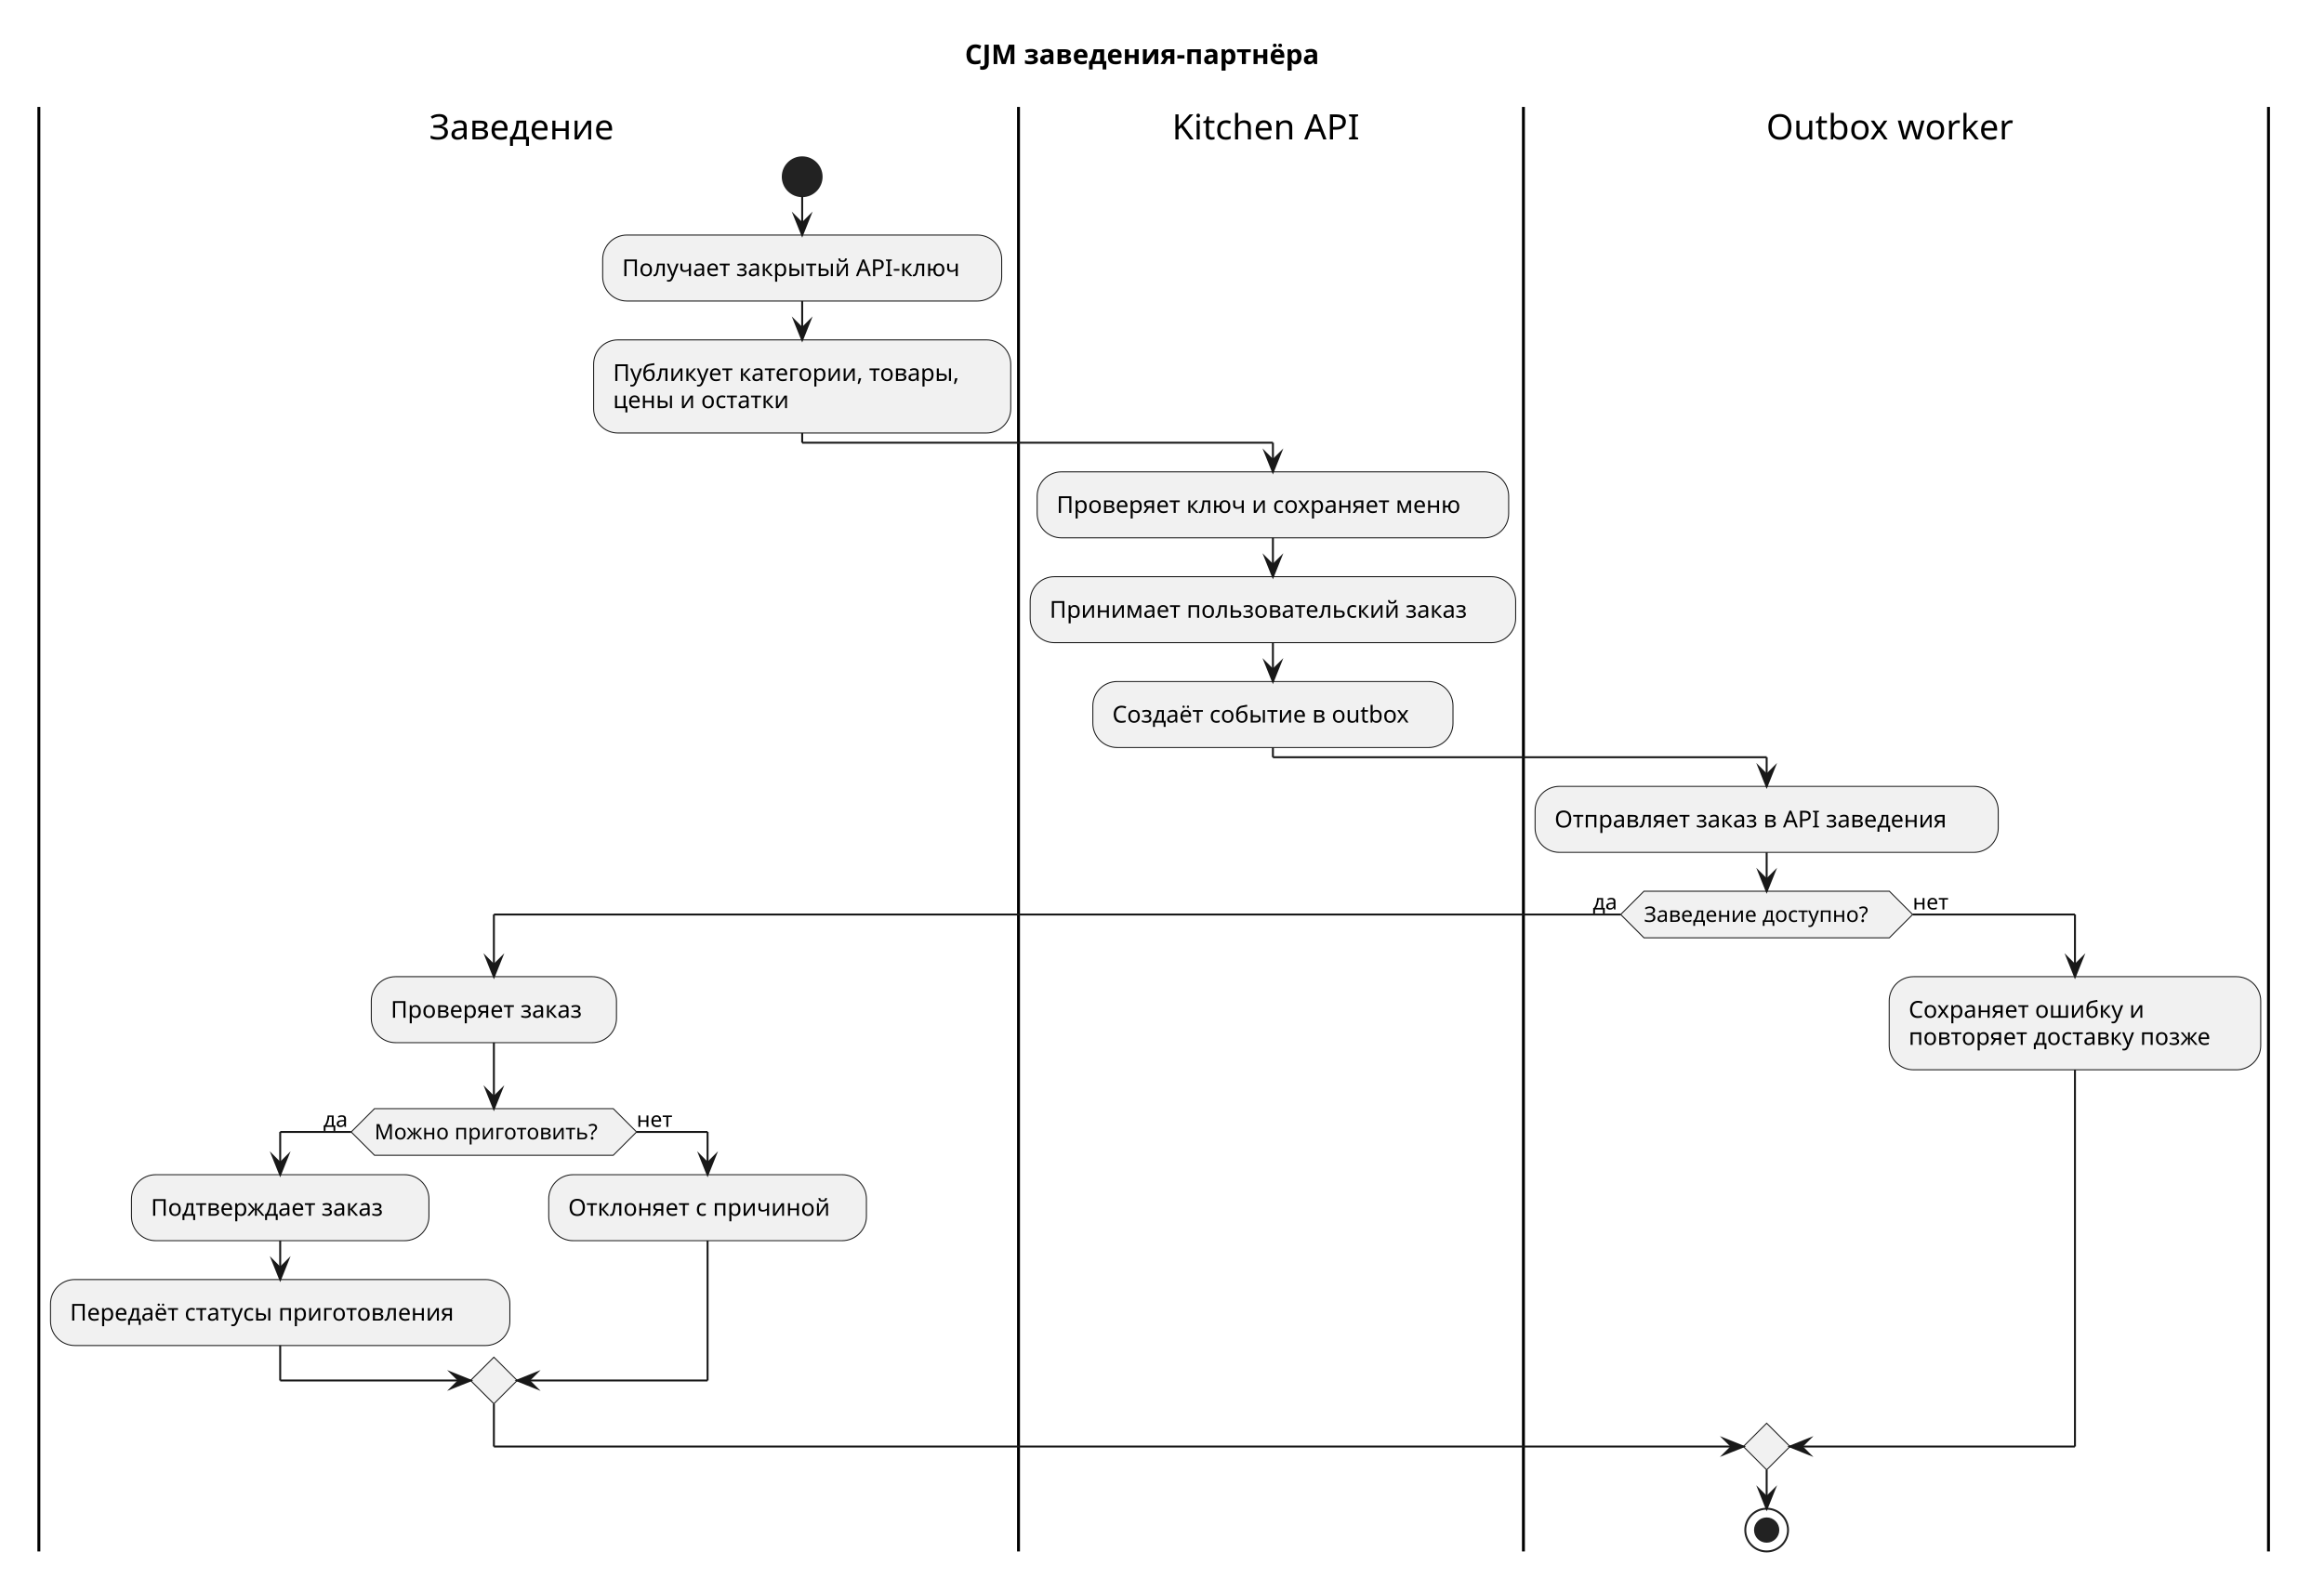
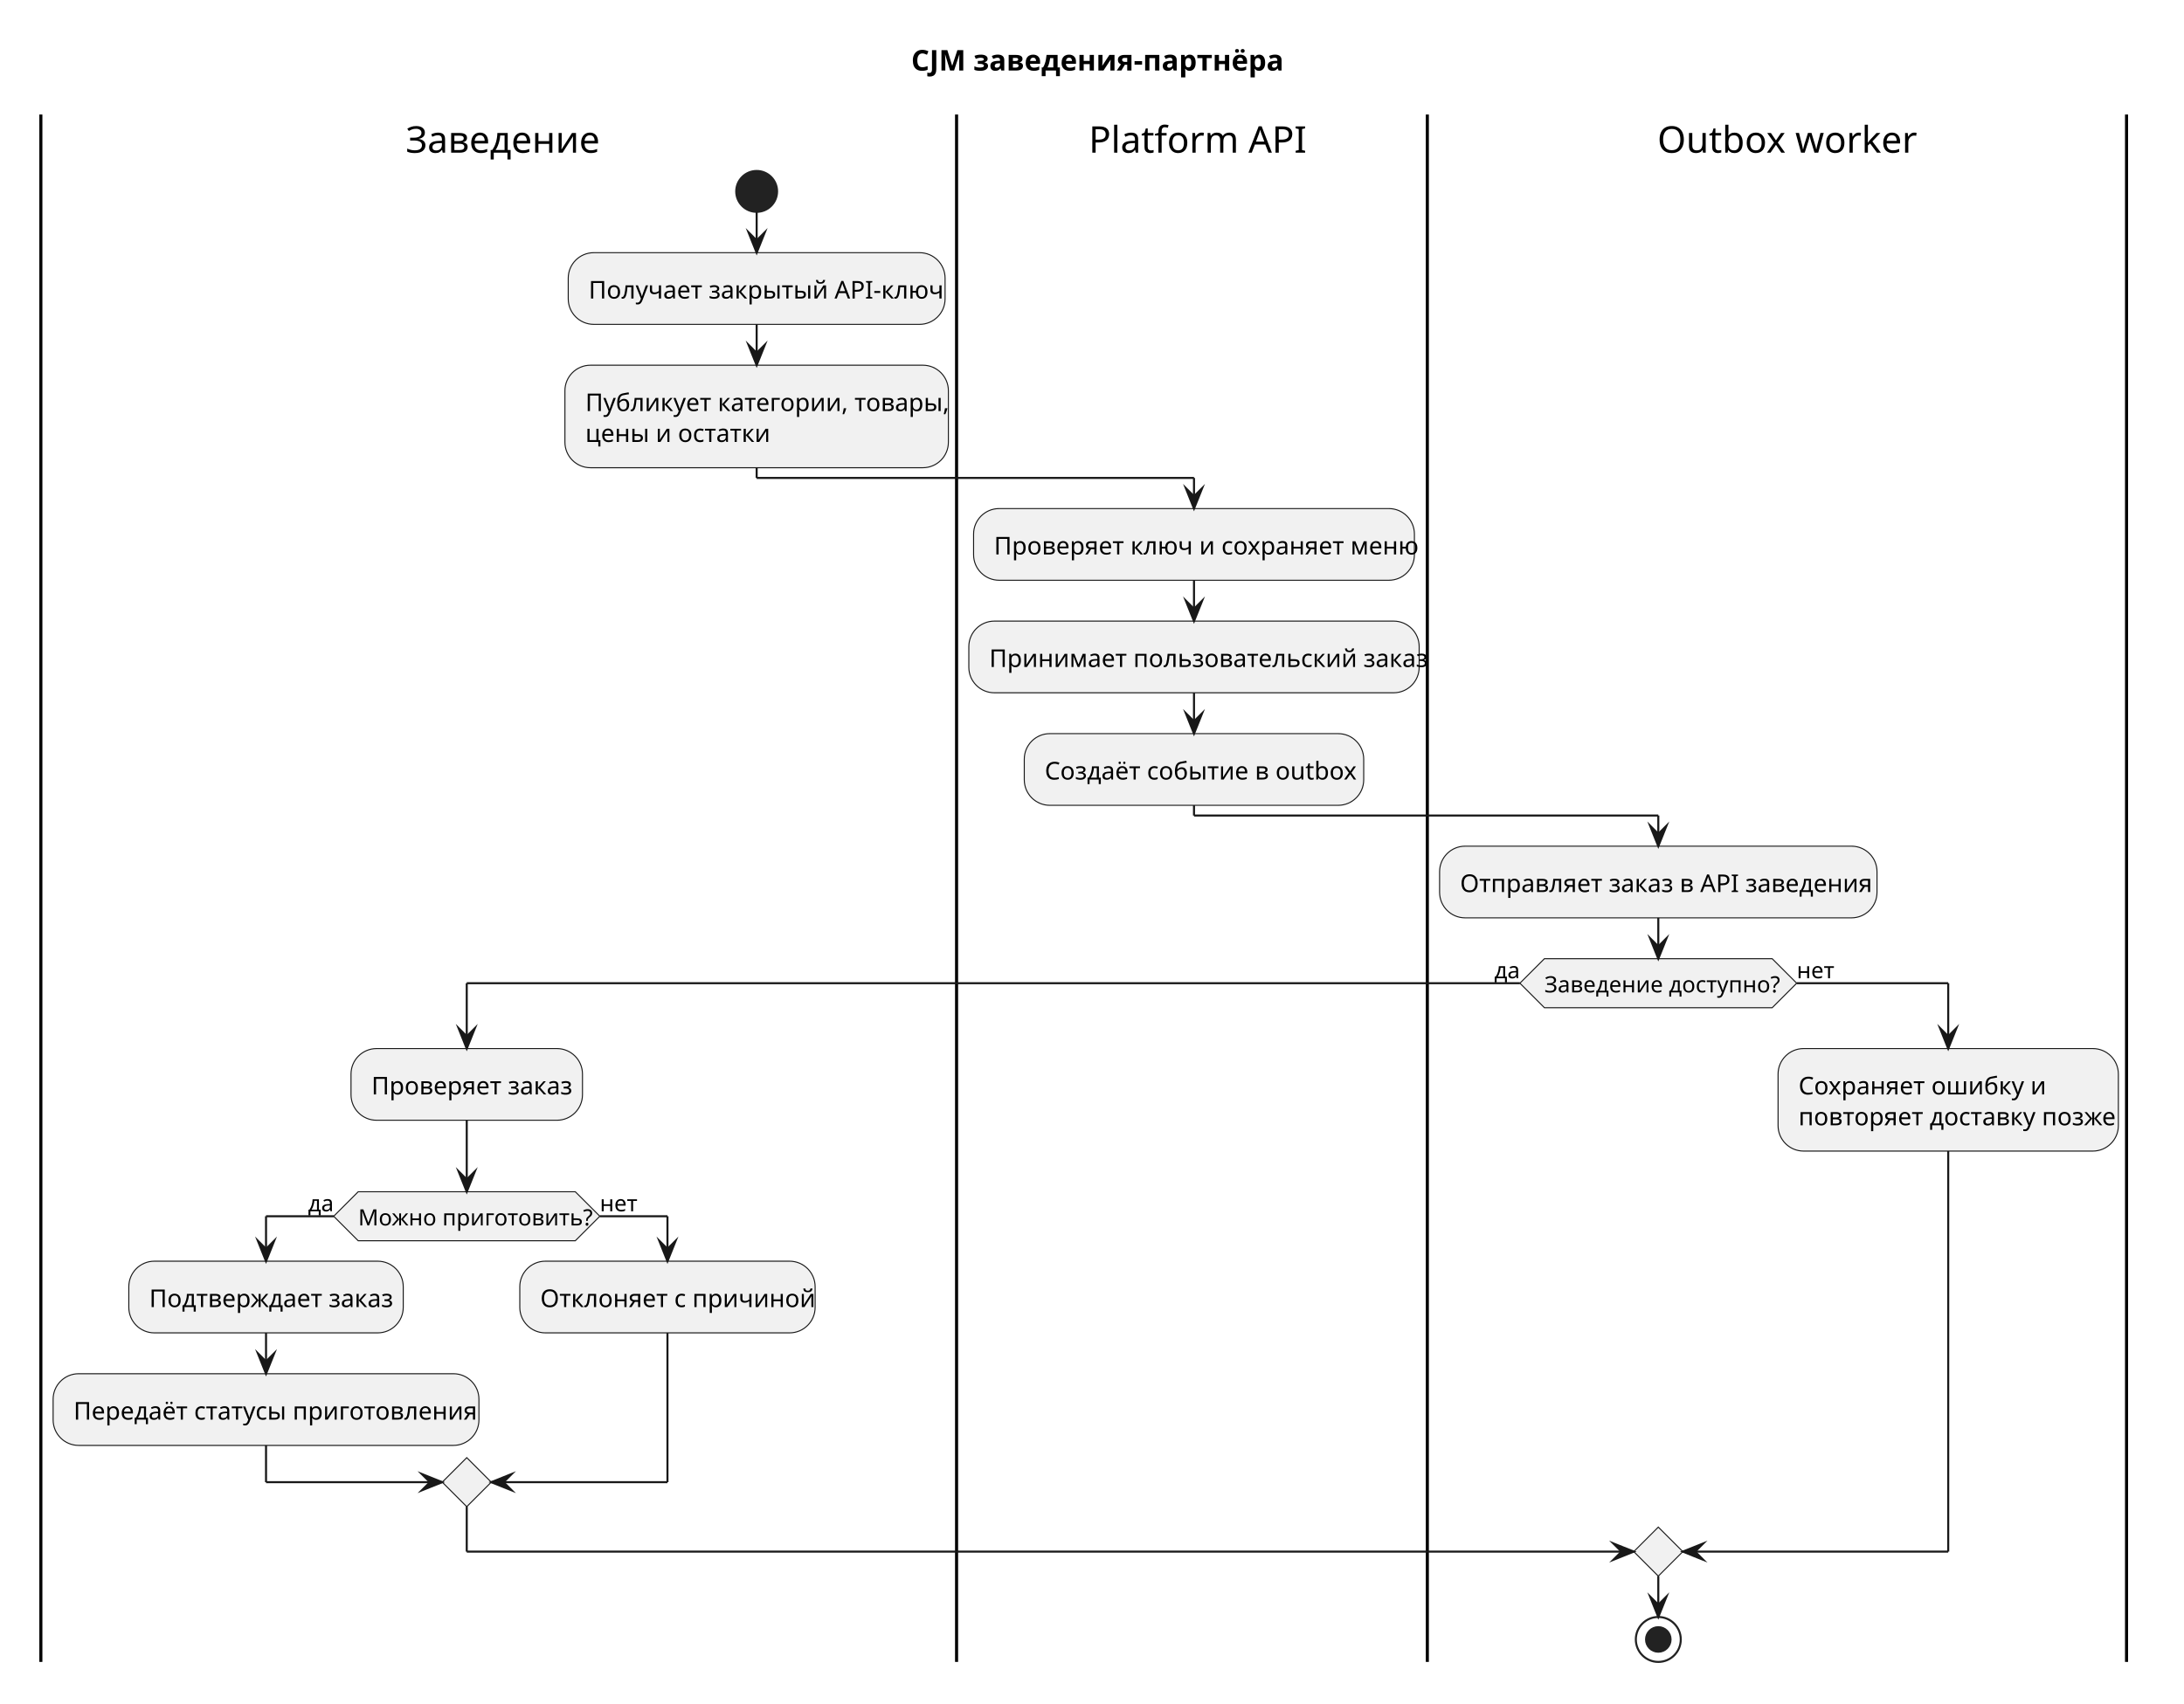
- <svg xmlns="http://www.w3.org/2000/svg" version="1.1" data-diagram-type="ACTIVITY" style="width:1196px;height:819px;background:#FFFFFF;" width="1196px" height="819px" viewBox="0 0 1196 819" zoomAndPan="magnify" preserveAspectRatio="none" contentStyleType="text/css">
+ <svg xmlns="http://www.w3.org/2000/svg" version="1.1" data-diagram-type="ACTIVITY" style="width:1069px;height:834px;background:#FFFFFF;" width="1069px" height="834px" viewBox="0 0 1069 834" zoomAndPan="magnify" preserveAspectRatio="none" contentStyleType="text/css">
  <defs />
  <g font-family="sans-serif" lengthAdjust="spacing">
    <g class="title" data-source-line="1">
-       <text x="496.546" y="32.995" fill="#000" font-size="14" textLength="201.202" font-weight="700">CJM заведения-партнёра</text>
+       <text x="445.998" y="34.533" fill="#000" font-size="14" textLength="175.383" font-weight="700">CJM заведения-партнёра</text>
    </g>
-     <rect x="20" y="55.042" width="1149.293" height="20.953" fill="none" style="stroke:none;" />
-     <ellipse cx="412.827" cy="90.995" rx="10" ry="10" fill="#222" style="stroke:#222;stroke-width:1;" />
-     <rect x="310.155" y="120.995" width="205.344" height="33.969" fill="#F1F1F1" style="stroke:#181818;stroke-width:0.5;" rx="12.5" ry="12.5" />
-     <text x="320.155" y="142.134" fill="#000" font-size="12" textLength="185.344">Получает закрытый API-ключ</text>
-     <rect x="305.497" y="174.964" width="214.66" height="47.938" fill="#F1F1F1" style="stroke:#181818;stroke-width:0.5;" rx="12.5" ry="12.5" />
-     <text x="315.497" y="196.103" fill="#000" font-size="12" textLength="194.66">Публикует категории, товары,</text>
-     <text x="315.497" y="210.071" fill="#000" font-size="12" textLength="98.619">цены и остатки</text>
-     <rect x="191.08" y="502.776" width="126.178" height="33.969" fill="#F1F1F1" style="stroke:#181818;stroke-width:0.5;" rx="12.5" ry="12.5" />
-     <text x="201.08" y="523.915" fill="#000" font-size="12" textLength="106.178">Проверяет заказ</text>
-     <polygon points="192.729,570.714,315.608,570.714,327.608,582.714,315.608,594.714,192.729,594.714,180.729,582.714,192.729,570.714" fill="#F1F1F1" style="stroke:#181818;stroke-width:0.5;stroke-linejoin:miter;stroke-miterlimit:10;" />
-     <text x="192.729" y="586.522" fill="#000" font-size="11" textLength="122.88">Можно приготовить?</text>
-     <text x="166.382" y="580.12" fill="#000" font-size="11" textLength="14.346">да</text>
-     <text x="327.608" y="580.12" fill="#000" font-size="11" textLength="20.367">нет</text>
-     <rect x="67.651" y="604.714" width="153.09" height="33.969" fill="#F1F1F1" style="stroke:#181818;stroke-width:0.5;" rx="12.5" ry="12.5" />
-     <text x="77.651" y="625.853" fill="#000" font-size="12" textLength="133.09">Подтверждает заказ</text>
-     <rect x="26" y="658.683" width="236.393" height="33.969" fill="#F1F1F1" style="stroke:#181818;stroke-width:0.5;" rx="12.5" ry="12.5" />
-     <text x="36" y="679.821" fill="#000" font-size="12" textLength="216.393">Передаёт статусы приготовления</text>
-     <rect x="282.393" y="604.714" width="163.496" height="33.969" fill="#F1F1F1" style="stroke:#181818;stroke-width:0.5;" rx="12.5" ry="12.5" />
-     <text x="292.393" y="625.853" fill="#000" font-size="12" textLength="143.496">Отклоняет с причиной</text>
-     <polygon points="254.168,698.651,266.168,710.651,254.168,722.651,242.168,710.651,254.168,698.651" fill="#F1F1F1" style="stroke:#181818;stroke-width:0.5;stroke-linejoin:miter;stroke-miterlimit:10;" />
-     <line x1="20" y1="55.042" x2="20" y2="798.651" style="stroke:#000;stroke-width:1.5;" />
-     <rect x="533.758" y="242.901" width="242.645" height="33.969" fill="#F1F1F1" style="stroke:#181818;stroke-width:0.5;" rx="12.5" ry="12.5" />
-     <text x="543.758" y="264.04" fill="#000" font-size="12" textLength="222.645">Проверяет ключ и сохраняет меню</text>
-     <rect x="530.157" y="296.87" width="249.846" height="33.969" fill="#F1F1F1" style="stroke:#181818;stroke-width:0.5;" rx="12.5" ry="12.5" />
-     <text x="540.157" y="318.009" fill="#000" font-size="12" textLength="229.846">Принимает пользовательский заказ</text>
-     <rect x="562.41" y="350.839" width="185.34" height="33.969" fill="#F1F1F1" style="stroke:#181818;stroke-width:0.5;" rx="12.5" ry="12.5" />
-     <text x="572.41" y="371.978" fill="#000" font-size="12" textLength="165.34">Создаёт событие в outbox</text>
-     <line x1="524.157" y1="55.042" x2="524.157" y2="798.651" style="stroke:#000;stroke-width:1.5;" />
-     <rect x="790.003" y="404.808" width="238.35" height="33.969" fill="#F1F1F1" style="stroke:#181818;stroke-width:0.5;" rx="12.5" ry="12.5" />
-     <text x="800.003" y="425.946" fill="#000" font-size="12" textLength="218.35">Отправляет заказ в API заведения</text>
-     <polygon points="846.04,458.776,972.315,458.776,984.315,470.776,972.315,482.776,846.04,482.776,834.04,470.776,846.04,458.776" fill="#F1F1F1" style="stroke:#181818;stroke-width:0.5;stroke-linejoin:miter;stroke-miterlimit:10;" />
-     <text x="846.04" y="474.584" fill="#000" font-size="11" textLength="126.274">Заведение доступно?</text>
-     <text x="819.694" y="468.182" fill="#000" font-size="11" textLength="14.346">да</text>
-     <text x="984.315" y="468.182" fill="#000" font-size="11" textLength="20.367">нет</text>
-     <rect x="972.239" y="502.776" width="191.193" height="47.938" fill="#F1F1F1" style="stroke:#181818;stroke-width:0.5;" rx="12.5" ry="12.5" />
-     <text x="982.239" y="523.915" fill="#000" font-size="12" textLength="130.529">Сохраняет ошибку и</text>
-     <text x="982.239" y="537.884" fill="#000" font-size="12" textLength="171.193">повторяет доставку позже</text>
-     <polygon points="909.177,732.651,921.177,744.651,909.177,756.651,897.177,744.651,909.177,732.651" fill="#F1F1F1" style="stroke:#181818;stroke-width:0.5;stroke-linejoin:miter;stroke-miterlimit:10;" />
-     <ellipse cx="909.177" cy="787.651" rx="11" ry="11" fill="none" style="stroke:#222;stroke-width:1;" />
-     <ellipse cx="909.177" cy="787.651" rx="6" ry="6" fill="#222" style="stroke:#222;stroke-width:1;" />
-     <line x1="784.003" y1="55.042" x2="784.003" y2="798.651" style="stroke:#000;stroke-width:1.5;" />
-     <line x1="1167.433" y1="55.042" x2="1167.433" y2="798.651" style="stroke:#000;stroke-width:1.5;" />
-     <line x1="412.827" y1="100.995" x2="412.827" y2="120.995" style="stroke:#181818;stroke-width:1;" />
-     <polygon points="408.827,110.995,412.827,120.995,416.827,110.995,412.827,114.995" fill="#181818" style="stroke:#181818;stroke-width:1;stroke-linejoin:miter;stroke-miterlimit:10;" />
-     <line x1="412.827" y1="154.964" x2="412.827" y2="174.964" style="stroke:#181818;stroke-width:1;" />
-     <polygon points="408.827,164.964,412.827,174.964,416.827,164.964,412.827,168.964" fill="#181818" style="stroke:#181818;stroke-width:1;stroke-linejoin:miter;stroke-miterlimit:10;" />
-     <line x1="144.196" y1="638.683" x2="144.196" y2="658.683" style="stroke:#181818;stroke-width:1;" />
-     <polygon points="140.196,648.683,144.196,658.683,148.196,648.683,144.196,652.683" fill="#181818" style="stroke:#181818;stroke-width:1;stroke-linejoin:miter;stroke-miterlimit:10;" />
-     <line x1="180.729" y1="582.714" x2="144.196" y2="582.714" style="stroke:#181818;stroke-width:1;" />
-     <line x1="144.196" y1="582.714" x2="144.196" y2="604.714" style="stroke:#181818;stroke-width:1;" />
-     <polygon points="140.196,594.714,144.196,604.714,148.196,594.714,144.196,598.714" fill="#181818" style="stroke:#181818;stroke-width:1;stroke-linejoin:miter;stroke-miterlimit:10;" />
-     <line x1="327.608" y1="582.714" x2="364.141" y2="582.714" style="stroke:#181818;stroke-width:1;" />
-     <line x1="364.141" y1="582.714" x2="364.141" y2="604.714" style="stroke:#181818;stroke-width:1;" />
-     <polygon points="360.141,594.714,364.141,604.714,368.141,594.714,364.141,598.714" fill="#181818" style="stroke:#181818;stroke-width:1;stroke-linejoin:miter;stroke-miterlimit:10;" />
-     <line x1="144.196" y1="692.651" x2="144.196" y2="710.651" style="stroke:#181818;stroke-width:1;" />
-     <line x1="144.196" y1="710.651" x2="242.168" y2="710.651" style="stroke:#181818;stroke-width:1;" />
-     <polygon points="232.168,706.651,242.168,710.651,232.168,714.651,236.168,710.651" fill="#181818" style="stroke:#181818;stroke-width:1;stroke-linejoin:miter;stroke-miterlimit:10;" />
-     <line x1="364.141" y1="638.683" x2="364.141" y2="710.651" style="stroke:#181818;stroke-width:1;" />
-     <line x1="364.141" y1="710.651" x2="266.168" y2="710.651" style="stroke:#181818;stroke-width:1;" />
-     <polygon points="276.168,706.651,266.168,710.651,276.168,714.651,272.168,710.651" fill="#181818" style="stroke:#181818;stroke-width:1;stroke-linejoin:miter;stroke-miterlimit:10;" />
-     <line x1="254.168" y1="536.745" x2="254.168" y2="570.714" style="stroke:#181818;stroke-width:1;" />
-     <polygon points="250.168,560.714,254.168,570.714,258.168,560.714,254.168,564.714" fill="#181818" style="stroke:#181818;stroke-width:1;stroke-linejoin:miter;stroke-miterlimit:10;" />
-     <line x1="655.08" y1="276.87" x2="655.08" y2="296.87" style="stroke:#181818;stroke-width:1;" />
-     <polygon points="651.08,286.87,655.08,296.87,659.08,286.87,655.08,290.87" fill="#181818" style="stroke:#181818;stroke-width:1;stroke-linejoin:miter;stroke-miterlimit:10;" />
-     <line x1="655.08" y1="330.839" x2="655.08" y2="350.839" style="stroke:#181818;stroke-width:1;" />
-     <polygon points="651.08,340.839,655.08,350.839,659.08,340.839,655.08,344.839" fill="#181818" style="stroke:#181818;stroke-width:1;stroke-linejoin:miter;stroke-miterlimit:10;" />
-     <line x1="984.315" y1="470.776" x2="1067.836" y2="470.776" style="stroke:#181818;stroke-width:1;" />
-     <line x1="1067.836" y1="470.776" x2="1067.836" y2="502.776" style="stroke:#181818;stroke-width:1;" />
-     <polygon points="1063.836,492.776,1067.836,502.776,1071.836,492.776,1067.836,496.776" fill="#181818" style="stroke:#181818;stroke-width:1;stroke-linejoin:miter;stroke-miterlimit:10;" />
-     <line x1="1067.836" y1="550.714" x2="1067.836" y2="744.651" style="stroke:#181818;stroke-width:1;" />
-     <line x1="1067.836" y1="744.651" x2="921.177" y2="744.651" style="stroke:#181818;stroke-width:1;" />
-     <polygon points="931.177,740.651,921.177,744.651,931.177,748.651,927.177,744.651" fill="#181818" style="stroke:#181818;stroke-width:1;stroke-linejoin:miter;stroke-miterlimit:10;" />
-     <line x1="909.177" y1="438.776" x2="909.177" y2="458.776" style="stroke:#181818;stroke-width:1;" />
-     <polygon points="905.177,448.776,909.177,458.776,913.177,448.776,909.177,452.776" fill="#181818" style="stroke:#181818;stroke-width:1;stroke-linejoin:miter;stroke-miterlimit:10;" />
-     <line x1="909.177" y1="756.651" x2="909.177" y2="776.651" style="stroke:#181818;stroke-width:1;" />
-     <polygon points="905.177,766.651,909.177,776.651,913.177,766.651,909.177,770.651" fill="#181818" style="stroke:#181818;stroke-width:1;stroke-linejoin:miter;stroke-miterlimit:10;" />
-     <line x1="412.827" y1="222.901" x2="412.827" y2="227.901" style="stroke:#181818;stroke-width:1;" />
-     <line x1="412.827" y1="227.901" x2="655.08" y2="227.901" style="stroke:#181818;stroke-width:1;" />
-     <line x1="655.08" y1="227.901" x2="655.08" y2="242.901" style="stroke:#181818;stroke-width:1;" />
-     <polygon points="651.08,232.901,655.08,242.901,659.08,232.901,655.08,236.901" fill="#181818" style="stroke:#181818;stroke-width:1;stroke-linejoin:miter;stroke-miterlimit:10;" />
-     <line x1="655.08" y1="384.808" x2="655.08" y2="389.808" style="stroke:#181818;stroke-width:1;" />
-     <line x1="655.08" y1="389.808" x2="909.177" y2="389.808" style="stroke:#181818;stroke-width:1;" />
-     <line x1="909.177" y1="389.808" x2="909.177" y2="404.808" style="stroke:#181818;stroke-width:1;" />
-     <polygon points="905.177,394.808,909.177,404.808,913.177,394.808,909.177,398.808" fill="#181818" style="stroke:#181818;stroke-width:1;stroke-linejoin:miter;stroke-miterlimit:10;" />
-     <line x1="834.04" y1="470.776" x2="254.168" y2="470.776" style="stroke:#181818;stroke-width:1;" />
-     <line x1="254.168" y1="470.776" x2="254.168" y2="502.776" style="stroke:#181818;stroke-width:1;" />
-     <polygon points="250.168,492.776,254.168,502.776,258.168,492.776,254.168,496.776" fill="#181818" style="stroke:#181818;stroke-width:1;stroke-linejoin:miter;stroke-miterlimit:10;" />
-     <line x1="254.168" y1="722.651" x2="254.168" y2="744.651" style="stroke:#181818;stroke-width:1;" />
-     <line x1="254.168" y1="744.651" x2="897.177" y2="744.651" style="stroke:#181818;stroke-width:1;" />
-     <polygon points="887.177,740.651,897.177,744.651,887.177,748.651,891.177,744.651" fill="#181818" style="stroke:#181818;stroke-width:1;stroke-linejoin:miter;stroke-miterlimit:10;" />
-     <text x="220.922" y="71.75" fill="#000" font-size="18" textLength="102.313">Заведение</text>
-     <text x="603.156" y="71.75" fill="#000" font-size="18" textLength="101.848">Kitchen API</text>
-     <text x="908.978" y="71.75" fill="#000" font-size="18" textLength="133.479">Outbox worker</text>
+     <rect x="20" y="56.064" width="1022.379" height="22.641" fill="none" style="stroke:none;" />
+     <ellipse cx="370.361" cy="93.705" rx="10" ry="10" fill="#222" style="stroke:#222;stroke-width:1;" />
+     <rect x="278.134" y="123.705" width="184.455" height="35.094" fill="#F1F1F1" style="stroke:#181818;stroke-width:0.5;" rx="12.5" ry="12.5" />
+     <text x="288.134" y="146.162" fill="#000" font-size="12" textLength="164.455">Получает закрытый API-ключ</text>
+     <rect x="276.51" y="178.799" width="187.701" height="50.188" fill="#F1F1F1" style="stroke:#181818;stroke-width:0.5;" rx="12.5" ry="12.5" />
+     <text x="286.51" y="201.256" fill="#000" font-size="12" textLength="167.701">Публикует категории, товары,</text>
+     <text x="286.51" y="216.35" fill="#000" font-size="12" textLength="84.463">цены и остатки</text>
+     <rect x="171.808" y="513.361" width="113.299" height="35.094" fill="#F1F1F1" style="stroke:#181818;stroke-width:0.5;" rx="12.5" ry="12.5" />
+     <text x="181.808" y="535.818" fill="#000" font-size="12" textLength="93.299">Проверяет заказ</text>
+     <polygon points="175.324,583.455,281.591,583.455,293.591,595.455,281.591,607.455,175.324,607.455,163.324,595.455,175.324,583.455" fill="#F1F1F1" style="stroke:#181818;stroke-width:0.5;stroke-linejoin:miter;stroke-miterlimit:10;" />
+     <text x="175.324" y="599.956" fill="#000" font-size="11" textLength="106.267">Можно приготовить?</text>
+     <text x="150.788" y="593.038" fill="#000" font-size="11" textLength="12.536">да</text>
+     <text x="293.591" y="593.038" fill="#000" font-size="11" textLength="17.23">нет</text>
+     <rect x="63.049" y="617.455" width="134.328" height="35.094" fill="#F1F1F1" style="stroke:#181818;stroke-width:0.5;" rx="12.5" ry="12.5" />
+     <text x="73.049" y="639.912" fill="#000" font-size="12" textLength="114.328">Подтверждает заказ</text>
+     <rect x="26" y="672.549" width="208.426" height="35.094" fill="#F1F1F1" style="stroke:#181818;stroke-width:0.5;" rx="12.5" ry="12.5" />
+     <text x="36" y="695.006" fill="#000" font-size="12" textLength="188.426">Передаёт статусы приготовления</text>
+     <rect x="254.426" y="617.455" width="144.553" height="35.094" fill="#F1F1F1" style="stroke:#181818;stroke-width:0.5;" rx="12.5" ry="12.5" />
+     <text x="264.426" y="639.912" fill="#000" font-size="12" textLength="124.553">Отклоняет с причиной</text>
+     <polygon points="228.458,713.643,240.458,725.643,228.458,737.643,216.458,725.643,228.458,713.643" fill="#F1F1F1" style="stroke:#181818;stroke-width:0.5;stroke-linejoin:miter;stroke-miterlimit:10;" />
+     <line x1="20" y1="56.064" x2="20" y2="813.643" style="stroke:#000;stroke-width:1.5;" />
+     <rect x="476.538" y="248.986" width="215.773" height="35.094" fill="#F1F1F1" style="stroke:#181818;stroke-width:0.5;" rx="12.5" ry="12.5" />
+     <text x="486.538" y="271.443" fill="#000" font-size="12" textLength="195.773">Проверяет ключ и сохраняет меню</text>
+     <rect x="474.212" y="304.08" width="220.426" height="35.094" fill="#F1F1F1" style="stroke:#181818;stroke-width:0.5;" rx="12.5" ry="12.5" />
+     <text x="484.212" y="326.537" fill="#000" font-size="12" textLength="200.426">Принимает пользовательский заказ</text>
+     <rect x="501.355" y="359.174" width="166.139" height="35.094" fill="#F1F1F1" style="stroke:#181818;stroke-width:0.5;" rx="12.5" ry="12.5" />
+     <text x="511.355" y="381.631" fill="#000" font-size="12" textLength="146.139">Создаёт событие в outbox</text>
+     <line x1="468.212" y1="56.064" x2="468.212" y2="813.643" style="stroke:#000;stroke-width:1.5;" />
+     <rect x="704.637" y="414.268" width="214.104" height="35.094" fill="#F1F1F1" style="stroke:#181818;stroke-width:0.5;" rx="12.5" ry="12.5" />
+     <text x="714.637" y="436.725" fill="#000" font-size="12" textLength="194.104">Отправляет заказ в API заведения</text>
+     <polygon points="755.943,469.361,867.436,469.361,879.436,481.361,867.436,493.361,755.943,493.361,743.943,481.361,755.943,469.361" fill="#F1F1F1" style="stroke:#181818;stroke-width:0.5;stroke-linejoin:miter;stroke-miterlimit:10;" />
+     <text x="755.943" y="485.862" fill="#000" font-size="11" textLength="111.493">Заведение доступно?</text>
+     <text x="731.406" y="478.944" fill="#000" font-size="11" textLength="12.536">да</text>
+     <text x="879.436" y="478.944" fill="#000" font-size="11" textLength="17.23">нет</text>
+     <rect x="870.307" y="513.361" width="166.572" height="50.188" fill="#F1F1F1" style="stroke:#181818;stroke-width:0.5;" rx="12.5" ry="12.5" />
+     <text x="880.307" y="535.818" fill="#000" font-size="12" textLength="114.48">Сохраняет ошибку и</text>
+     <text x="880.307" y="550.912" fill="#000" font-size="12" textLength="146.572">повторяет доставку позже</text>
+     <polygon points="811.689,747.643,823.689,759.643,811.689,771.643,799.689,759.643,811.689,747.643" fill="#F1F1F1" style="stroke:#181818;stroke-width:0.5;stroke-linejoin:miter;stroke-miterlimit:10;" />
+     <ellipse cx="811.689" cy="802.643" rx="11" ry="11" fill="none" style="stroke:#222;stroke-width:1;" />
+     <ellipse cx="811.689" cy="802.643" rx="6" ry="6" fill="#222" style="stroke:#222;stroke-width:1;" />
+     <line x1="698.637" y1="56.064" x2="698.637" y2="813.643" style="stroke:#000;stroke-width:1.5;" />
+     <line x1="1040.879" y1="56.064" x2="1040.879" y2="813.643" style="stroke:#000;stroke-width:1.5;" />
+     <line x1="370.361" y1="103.705" x2="370.361" y2="123.705" style="stroke:#181818;stroke-width:1;" />
+     <polygon points="366.361,113.705,370.361,123.705,374.361,113.705,370.361,117.705" fill="#181818" style="stroke:#181818;stroke-width:1;stroke-linejoin:miter;stroke-miterlimit:10;" />
+     <line x1="370.361" y1="158.799" x2="370.361" y2="178.799" style="stroke:#181818;stroke-width:1;" />
+     <polygon points="366.361,168.799,370.361,178.799,374.361,168.799,370.361,172.799" fill="#181818" style="stroke:#181818;stroke-width:1;stroke-linejoin:miter;stroke-miterlimit:10;" />
+     <line x1="130.213" y1="652.549" x2="130.213" y2="672.549" style="stroke:#181818;stroke-width:1;" />
+     <polygon points="126.213,662.549,130.213,672.549,134.213,662.549,130.213,666.549" fill="#181818" style="stroke:#181818;stroke-width:1;stroke-linejoin:miter;stroke-miterlimit:10;" />
+     <line x1="163.324" y1="595.455" x2="130.213" y2="595.455" style="stroke:#181818;stroke-width:1;" />
+     <line x1="130.213" y1="595.455" x2="130.213" y2="617.455" style="stroke:#181818;stroke-width:1;" />
+     <polygon points="126.213,607.455,130.213,617.455,134.213,607.455,130.213,611.455" fill="#181818" style="stroke:#181818;stroke-width:1;stroke-linejoin:miter;stroke-miterlimit:10;" />
+     <line x1="293.591" y1="595.455" x2="326.702" y2="595.455" style="stroke:#181818;stroke-width:1;" />
+     <line x1="326.702" y1="595.455" x2="326.702" y2="617.455" style="stroke:#181818;stroke-width:1;" />
+     <polygon points="322.702,607.455,326.702,617.455,330.702,607.455,326.702,611.455" fill="#181818" style="stroke:#181818;stroke-width:1;stroke-linejoin:miter;stroke-miterlimit:10;" />
+     <line x1="130.213" y1="707.643" x2="130.213" y2="725.643" style="stroke:#181818;stroke-width:1;" />
+     <line x1="130.213" y1="725.643" x2="216.458" y2="725.643" style="stroke:#181818;stroke-width:1;" />
+     <polygon points="206.458,721.643,216.458,725.643,206.458,729.643,210.458,725.643" fill="#181818" style="stroke:#181818;stroke-width:1;stroke-linejoin:miter;stroke-miterlimit:10;" />
+     <line x1="326.702" y1="652.549" x2="326.702" y2="725.643" style="stroke:#181818;stroke-width:1;" />
+     <line x1="326.702" y1="725.643" x2="240.458" y2="725.643" style="stroke:#181818;stroke-width:1;" />
+     <polygon points="250.458,721.643,240.458,725.643,250.458,729.643,246.458,725.643" fill="#181818" style="stroke:#181818;stroke-width:1;stroke-linejoin:miter;stroke-miterlimit:10;" />
+     <line x1="228.458" y1="548.455" x2="228.458" y2="583.455" style="stroke:#181818;stroke-width:1;" />
+     <polygon points="224.458,573.455,228.458,583.455,232.458,573.455,228.458,577.455" fill="#181818" style="stroke:#181818;stroke-width:1;stroke-linejoin:miter;stroke-miterlimit:10;" />
+     <line x1="584.425" y1="284.08" x2="584.425" y2="304.08" style="stroke:#181818;stroke-width:1;" />
+     <polygon points="580.425,294.08,584.425,304.08,588.425,294.08,584.425,298.08" fill="#181818" style="stroke:#181818;stroke-width:1;stroke-linejoin:miter;stroke-miterlimit:10;" />
+     <line x1="584.425" y1="339.174" x2="584.425" y2="359.174" style="stroke:#181818;stroke-width:1;" />
+     <polygon points="580.425,349.174,584.425,359.174,588.425,349.174,584.425,353.174" fill="#181818" style="stroke:#181818;stroke-width:1;stroke-linejoin:miter;stroke-miterlimit:10;" />
+     <line x1="879.436" y1="481.361" x2="953.593" y2="481.361" style="stroke:#181818;stroke-width:1;" />
+     <line x1="953.593" y1="481.361" x2="953.593" y2="513.361" style="stroke:#181818;stroke-width:1;" />
+     <polygon points="949.593,503.361,953.593,513.361,957.593,503.361,953.593,507.361" fill="#181818" style="stroke:#181818;stroke-width:1;stroke-linejoin:miter;stroke-miterlimit:10;" />
+     <line x1="953.593" y1="563.549" x2="953.593" y2="759.643" style="stroke:#181818;stroke-width:1;" />
+     <line x1="953.593" y1="759.643" x2="823.689" y2="759.643" style="stroke:#181818;stroke-width:1;" />
+     <polygon points="833.689,755.643,823.689,759.643,833.689,763.643,829.689,759.643" fill="#181818" style="stroke:#181818;stroke-width:1;stroke-linejoin:miter;stroke-miterlimit:10;" />
+     <line x1="811.689" y1="449.361" x2="811.689" y2="469.361" style="stroke:#181818;stroke-width:1;" />
+     <polygon points="807.689,459.361,811.689,469.361,815.689,459.361,811.689,463.361" fill="#181818" style="stroke:#181818;stroke-width:1;stroke-linejoin:miter;stroke-miterlimit:10;" />
+     <line x1="811.689" y1="771.643" x2="811.689" y2="791.643" style="stroke:#181818;stroke-width:1;" />
+     <polygon points="807.689,781.643,811.689,791.643,815.689,781.643,811.689,785.643" fill="#181818" style="stroke:#181818;stroke-width:1;stroke-linejoin:miter;stroke-miterlimit:10;" />
+     <line x1="370.361" y1="228.986" x2="370.361" y2="233.986" style="stroke:#181818;stroke-width:1;" />
+     <line x1="370.361" y1="233.986" x2="584.425" y2="233.986" style="stroke:#181818;stroke-width:1;" />
+     <line x1="584.425" y1="233.986" x2="584.425" y2="248.986" style="stroke:#181818;stroke-width:1;" />
+     <polygon points="580.425,238.986,584.425,248.986,588.425,238.986,584.425,242.986" fill="#181818" style="stroke:#181818;stroke-width:1;stroke-linejoin:miter;stroke-miterlimit:10;" />
+     <line x1="584.425" y1="394.268" x2="584.425" y2="399.268" style="stroke:#181818;stroke-width:1;" />
+     <line x1="584.425" y1="399.268" x2="811.689" y2="399.268" style="stroke:#181818;stroke-width:1;" />
+     <line x1="811.689" y1="399.268" x2="811.689" y2="414.268" style="stroke:#181818;stroke-width:1;" />
+     <polygon points="807.689,404.268,811.689,414.268,815.689,404.268,811.689,408.268" fill="#181818" style="stroke:#181818;stroke-width:1;stroke-linejoin:miter;stroke-miterlimit:10;" />
+     <line x1="743.943" y1="481.361" x2="228.458" y2="481.361" style="stroke:#181818;stroke-width:1;" />
+     <line x1="228.458" y1="481.361" x2="228.458" y2="513.361" style="stroke:#181818;stroke-width:1;" />
+     <polygon points="224.458,503.361,228.458,513.361,232.458,503.361,228.458,507.361" fill="#181818" style="stroke:#181818;stroke-width:1;stroke-linejoin:miter;stroke-miterlimit:10;" />
+     <line x1="228.458" y1="737.643" x2="228.458" y2="759.643" style="stroke:#181818;stroke-width:1;" />
+     <line x1="228.458" y1="759.643" x2="799.689" y2="759.643" style="stroke:#181818;stroke-width:1;" />
+     <polygon points="789.689,755.643,799.689,759.643,789.689,763.643,793.689,759.643" fill="#181818" style="stroke:#181818;stroke-width:1;stroke-linejoin:miter;stroke-miterlimit:10;" />
+     <text x="198.618" y="74.75" fill="#000" font-size="18" textLength="90.976">Заведение</text>
+     <text x="532.909" y="74.75" fill="#000" font-size="18" textLength="101.03">Platform API</text>
+     <text x="811.236" y="74.75" fill="#000" font-size="18" textLength="117.044">Outbox worker</text>
  </g>
</svg>
